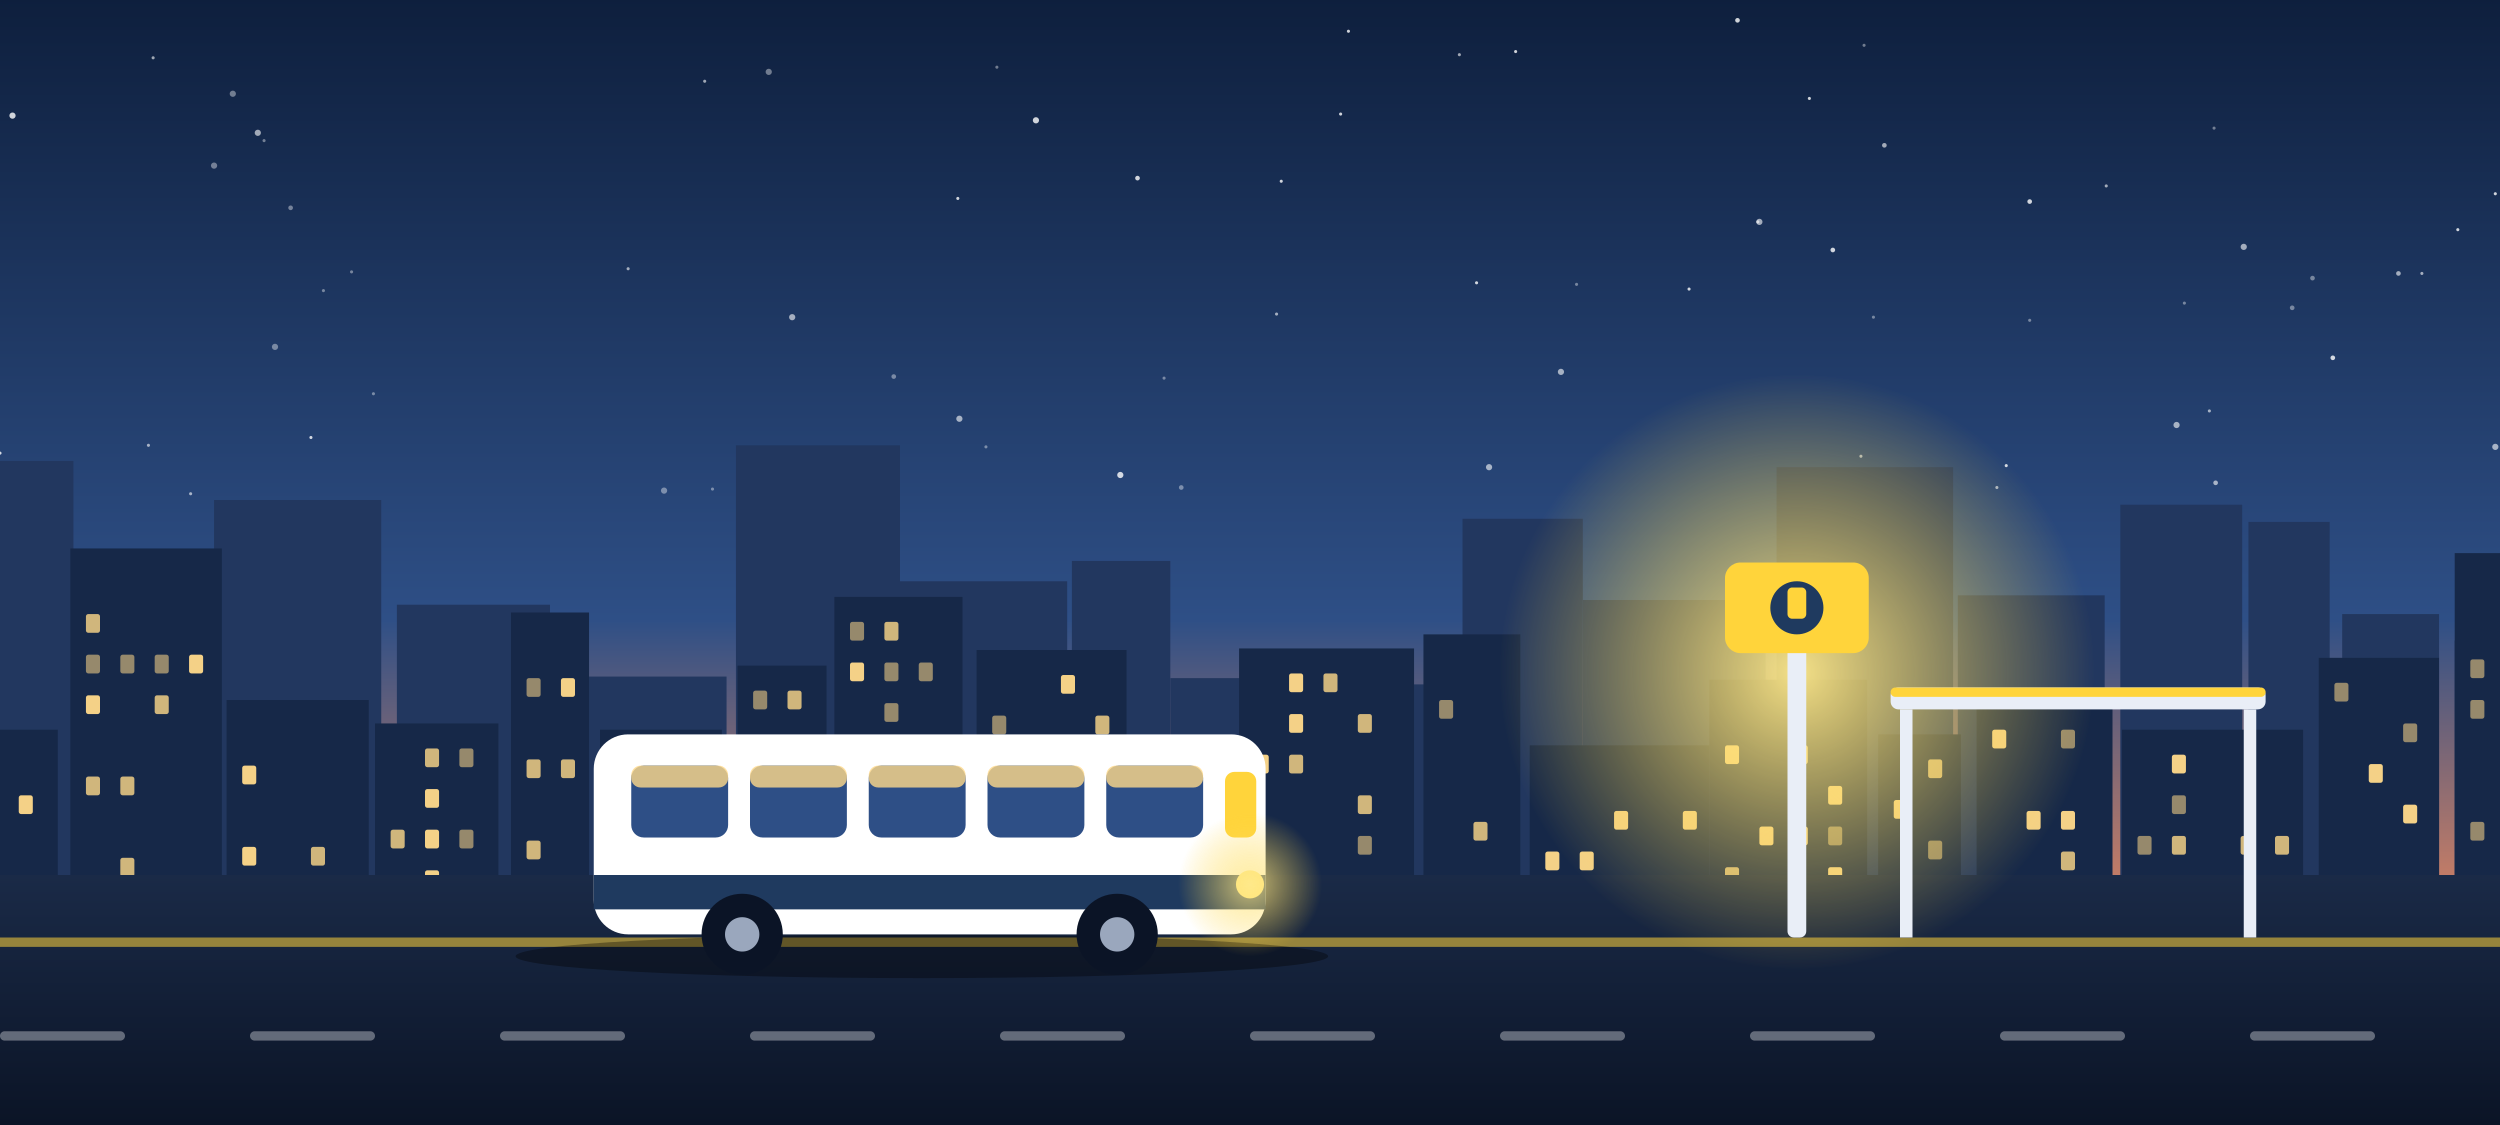
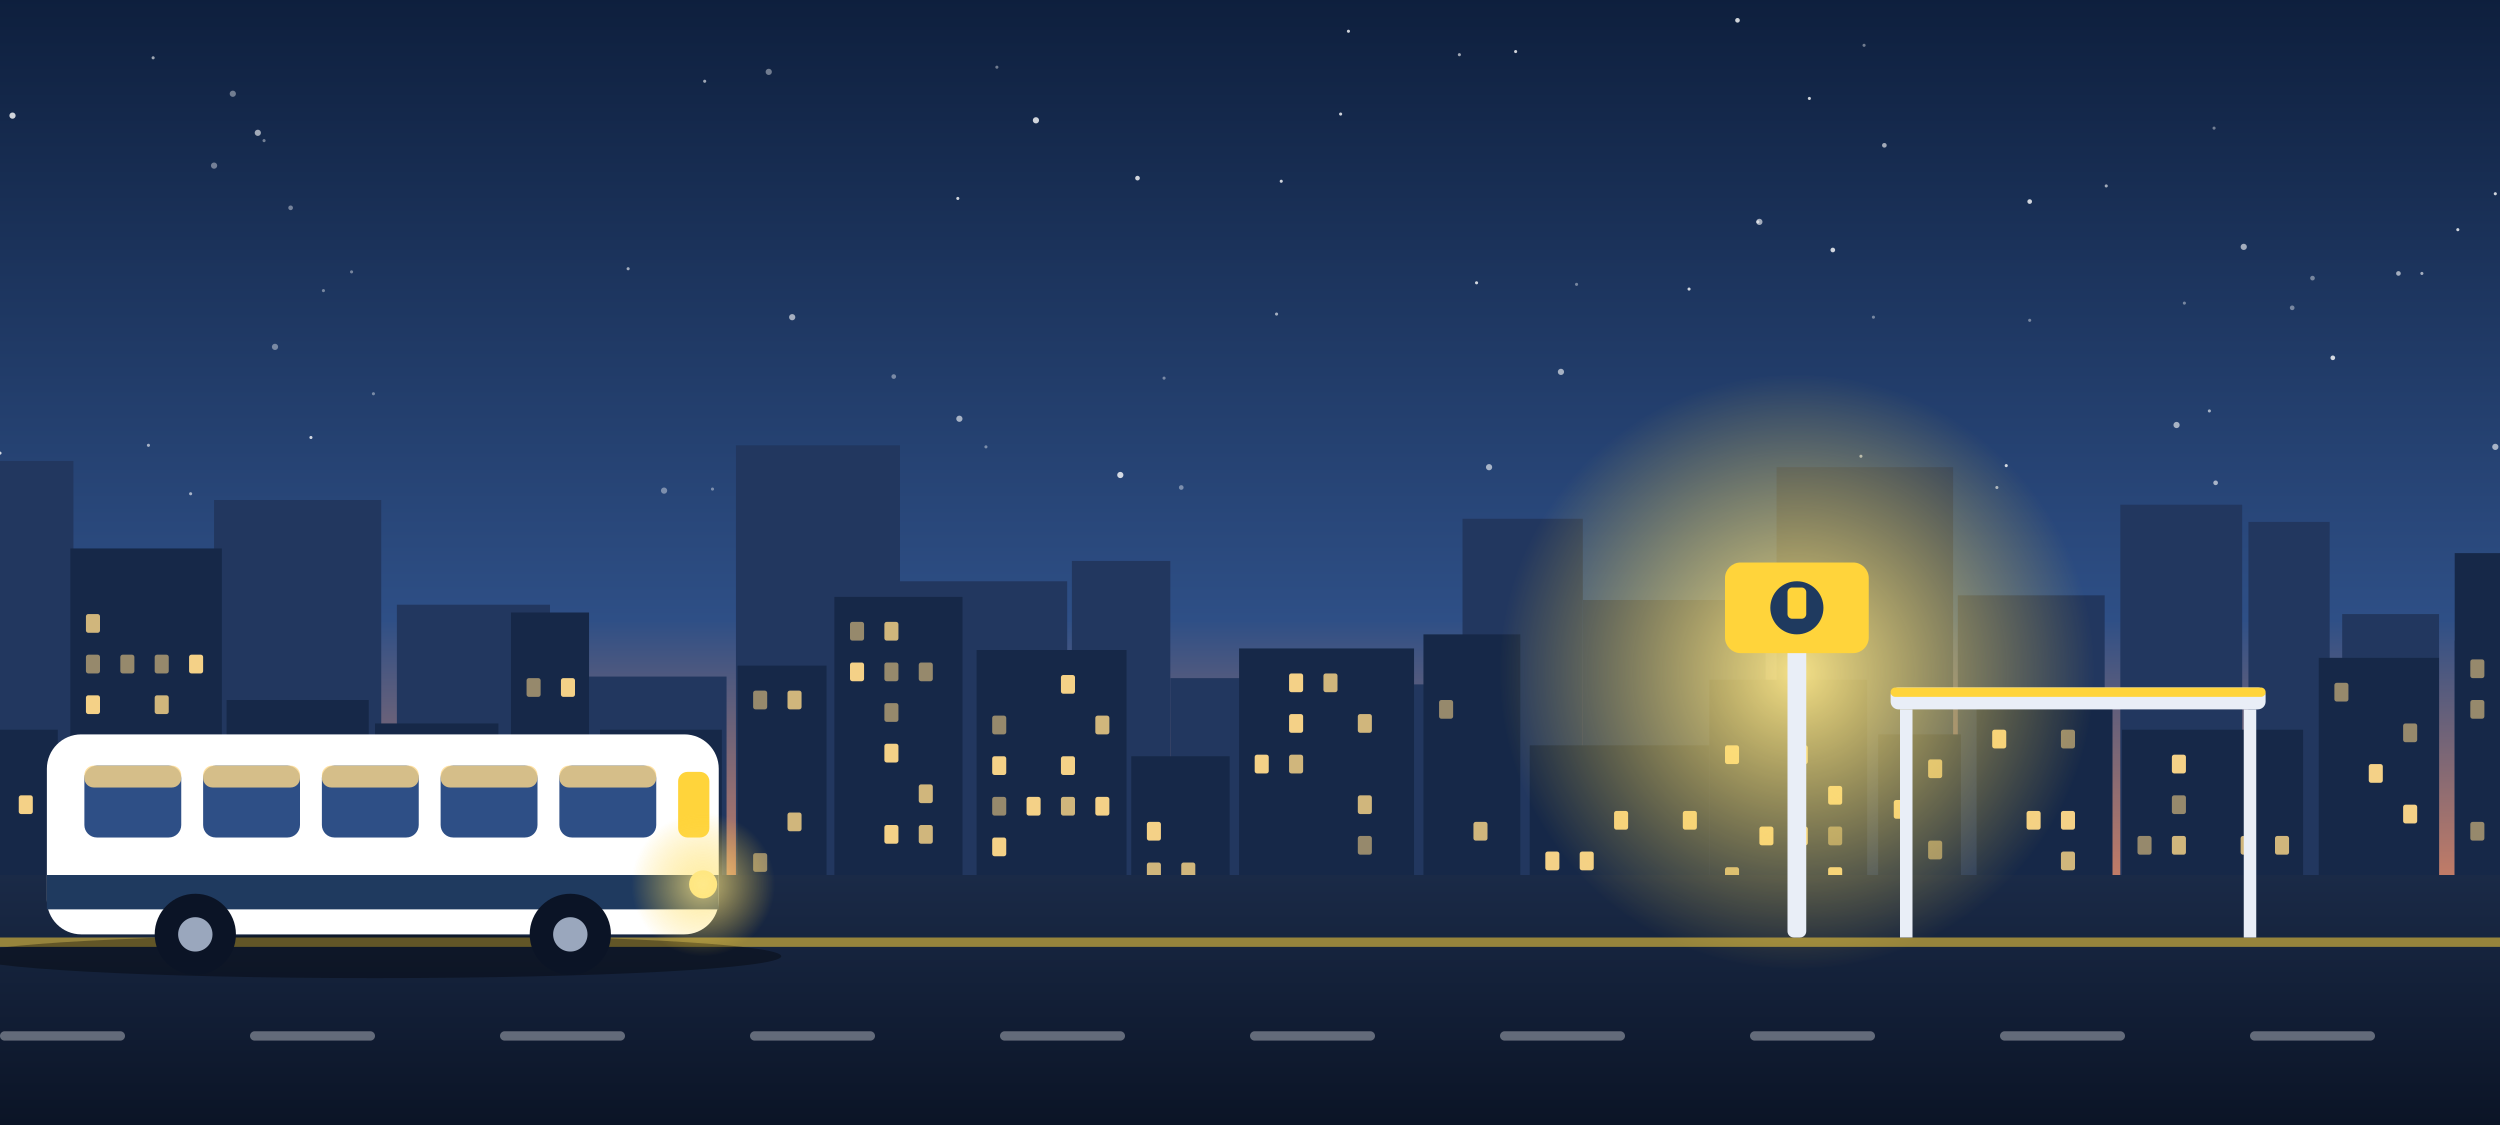
<svg xmlns="http://www.w3.org/2000/svg" viewBox="0 0 1600 720" preserveAspectRatio="xMidYMid slice" role="img" aria-label="Ponto de ônibus iluminado ao entardecer em São Paulo">
  <defs>
    <linearGradient id="ceu" x1="0" y1="0" x2="0" y2="1">
      <stop offset="0" stop-color="#0E1F3D" />
      <stop offset=".55" stop-color="#2E4F86" />
      <stop offset=".85" stop-color="#F08A5D" />
      <stop offset="1" stop-color="#FFD43B" />
    </linearGradient>
    <radialGradient id="luz" cx=".5" cy=".5" r=".5">
      <stop offset="0" stop-color="#FFE98A" stop-opacity=".95" />
      <stop offset="1" stop-color="#FFD43B" stop-opacity="0" />
    </radialGradient>
    <linearGradient id="rua" x1="0" y1="0" x2="0" y2="1">
      <stop offset="0" stop-color="#1A2A47" />
      <stop offset="1" stop-color="#0B1426" />
    </linearGradient>
  </defs>
  <rect width="1600" height="720" fill="url(#ceu)" />
  <circle cx="663" cy="77" r="2" fill="#FFFFFF" opacity="0.8" />
  <circle cx="98" cy="37" r="1" fill="#FFFFFF" opacity="0.6" />
  <circle cx="1193" cy="29" r="1" fill="#FFFFFF" opacity="0.4" />
  <circle cx="176" cy="222" r="2" fill="#FFFFFF" opacity="0.4" />
  <circle cx="492" cy="46" r="2" fill="#FFFFFF" opacity="0.4" />
  <circle cx="1158" cy="63" r="1" fill="#FFFFFF" opacity="0.8" />
  <circle cx="1284" cy="298" r="1" fill="#FFFFFF" opacity="0.8" />
  <circle cx="1199" cy="203" r="1" fill="#FFFFFF" opacity="0.4" />
  <circle cx="95" cy="285" r="1" fill="#FFFFFF" opacity="0.6" />
  <circle cx="858" cy="73" r="1" fill="#FFFFFF" opacity="0.8" />
  <circle cx="631" cy="286" r="1" fill="#FFFFFF" opacity="0.4" />
  <circle cx="1191" cy="292" r="1" fill="#FFFFFF" opacity="0.6" />
  <circle cx="199" cy="280" r="1" fill="#FFFFFF" opacity="0.8" />
  <circle cx="122" cy="316" r="1" fill="#FFFFFF" opacity="0.6" />
  <circle cx="1393" cy="272" r="2" fill="#FFFFFF" opacity="0.6" />
  <circle cx="953" cy="299" r="2" fill="#FFFFFF" opacity="0.6" />
  <circle cx="613" cy="127" r="1" fill="#FFFFFF" opacity="0.8" />
  <circle cx="1597" cy="124" r="1" fill="#FFFFFF" opacity="0.8" />
  <circle cx="614" cy="268" r="2" fill="#FFFFFF" opacity="0.6" />
  <circle cx="1493" cy="229" r="1.5" fill="#FFFFFF" opacity="0.8" />
  <circle cx="149" cy="60" r="2" fill="#FFFFFF" opacity="0.4" />
  <circle cx="1550" cy="175" r="1" fill="#FFFFFF" opacity="0.6" />
  <circle cx="863" cy="20" r="1" fill="#FFFFFF" opacity="0.8" />
  <circle cx="1173" cy="160" r="1.5" fill="#FFFFFF" opacity="0.8" />
  <circle cx="717" cy="304" r="2" fill="#FFFFFF" opacity="0.8" />
  <circle cx="934" cy="35" r="1" fill="#FFFFFF" opacity="0.6" />
  <circle cx="970" cy="33" r="1" fill="#FFFFFF" opacity="0.8" />
  <circle cx="1436" cy="158" r="2" fill="#FFFFFF" opacity="0.6" />
  <circle cx="1467" cy="197" r="1.5" fill="#FFFFFF" opacity="0.4" />
  <circle cx="945" cy="181" r="1" fill="#FFFFFF" opacity="0.8" />
  <circle cx="239" cy="252" r="1" fill="#FFFFFF" opacity="0.4" />
  <circle cx="1573" cy="147" r="1" fill="#FFFFFF" opacity="0.8" />
  <circle cx="507" cy="203" r="2" fill="#FFFFFF" opacity="0.6" />
  <circle cx="165" cy="85" r="2" fill="#FFFFFF" opacity="0.6" />
  <circle cx="1125" cy="142" r="1" fill="#FFFFFF" opacity="0.6" />
  <circle cx="1126" cy="142" r="2" fill="#FFFFFF" opacity="0.6" />
  <circle cx="1398" cy="194" r="1" fill="#FFFFFF" opacity="0.4" />
  <circle cx="169" cy="90" r="1" fill="#FFFFFF" opacity="0.4" />
  <circle cx="1348" cy="119" r="1" fill="#FFFFFF" opacity="0.6" />
  <circle cx="1206" cy="93" r="1.5" fill="#FFFFFF" opacity="0.6" />
  <circle cx="8" cy="74" r="2" fill="#FFFFFF" opacity="0.8" />
  <circle cx="756" cy="312" r="1.5" fill="#FFFFFF" opacity="0.4" />
  <circle cx="1414" cy="263" r="1" fill="#FFFFFF" opacity="0.6" />
  <circle cx="1597" cy="286" r="2" fill="#FFFFFF" opacity="0.6" />
  <circle cx="817" cy="201" r="1" fill="#FFFFFF" opacity="0.6" />
  <circle cx="1299" cy="205" r="1" fill="#FFFFFF" opacity="0.4" />
  <circle cx="137" cy="106" r="2" fill="#FFFFFF" opacity="0.4" />
  <circle cx="225" cy="174" r="1" fill="#FFFFFF" opacity="0.4" />
  <circle cx="0" cy="290" r="1" fill="#FFFFFF" opacity="0.8" />
  <circle cx="207" cy="186" r="1" fill="#FFFFFF" opacity="0.4" />
  <circle cx="425" cy="314" r="2" fill="#FFFFFF" opacity="0.4" />
  <circle cx="1299" cy="129" r="1.5" fill="#FFFFFF" opacity="0.8" />
  <circle cx="745" cy="242" r="1" fill="#FFFFFF" opacity="0.4" />
  <circle cx="999" cy="238" r="2" fill="#FFFFFF" opacity="0.6" />
  <circle cx="638" cy="43" r="1" fill="#FFFFFF" opacity="0.4" />
  <circle cx="1535" cy="175" r="1.5" fill="#FFFFFF" opacity="0.6" />
  <circle cx="1417" cy="82" r="1" fill="#FFFFFF" opacity="0.4" />
  <circle cx="1081" cy="185" r="1" fill="#FFFFFF" opacity="0.8" />
  <circle cx="1112" cy="13" r="1.5" fill="#FFFFFF" opacity="0.8" />
  <circle cx="186" cy="133" r="1.5" fill="#FFFFFF" opacity="0.4" />
  <circle cx="728" cy="114" r="1.5" fill="#FFFFFF" opacity="0.8" />
  <circle cx="456" cy="313" r="1" fill="#FFFFFF" opacity="0.4" />
  <circle cx="820" cy="116" r="1" fill="#FFFFFF" opacity="0.8" />
  <circle cx="1009" cy="182" r="1" fill="#FFFFFF" opacity="0.4" />
  <circle cx="572" cy="241" r="1.5" fill="#FFFFFF" opacity="0.4" />
  <circle cx="1418" cy="309" r="1.5" fill="#FFFFFF" opacity="0.6" />
  <circle cx="1480" cy="178" r="1.5" fill="#FFFFFF" opacity="0.4" />
  <circle cx="451" cy="52" r="1" fill="#FFFFFF" opacity="0.6" />
  <circle cx="402" cy="172" r="1" fill="#FFFFFF" opacity="0.6" />
  <circle cx="1278" cy="312" r="1" fill="#FFFFFF" opacity="0.6" />
  <rect x="-20" y="295" width="67" height="265" fill="#22375F" />
  <rect x="48" y="410" width="82" height="150" fill="#22375F" />
  <rect x="137" y="320" width="107" height="240" fill="#22375F" />
  <rect x="254" y="387" width="98" height="173" fill="#22375F" />
  <rect x="353" y="433" width="112" height="127" fill="#22375F" />
  <rect x="471" y="285" width="105" height="275" fill="#22375F" />
  <rect x="576" y="372" width="107" height="188" fill="#22375F" />
  <rect x="686" y="359" width="63" height="201" fill="#22375F" />
  <rect x="749" y="434" width="52" height="126" fill="#22375F" />
  <rect x="811" y="438" width="119" height="122" fill="#22375F" />
  <rect x="936" y="332" width="77" height="228" fill="#22375F" />
  <rect x="1013" y="384" width="117" height="176" fill="#22375F" />
  <rect x="1137" y="299" width="113" height="261" fill="#22375F" />
  <rect x="1253" y="381" width="94" height="179" fill="#22375F" />
  <rect x="1357" y="323" width="78" height="237" fill="#22375F" />
  <rect x="1439" y="334" width="52" height="226" fill="#22375F" />
  <rect x="1499" y="393" width="62" height="167" fill="#22375F" />
  <rect x="1571" y="410" width="87" height="150" fill="#22375F" />
  <rect x="-20" y="467" width="57" height="133" fill="#162848" />
  <rect x="-10" y="483" width="9" height="12" rx="1.5" fill="#FFD98A" opacity="0.55" />
  <rect x="12" y="509" width="9" height="12" rx="1.5" fill="#FFD98A" opacity="0.95" />
  <rect x="-10" y="535" width="9" height="12" rx="1.5" fill="#FFD98A" opacity="0.55" />
  <rect x="-10" y="561" width="9" height="12" rx="1.5" fill="#FFD98A" opacity="0.8" />
  <rect x="45" y="351" width="97" height="249" fill="#162848" />
  <rect x="55" y="393" width="9" height="12" rx="1.5" fill="#FFD98A" opacity="0.8" />
  <rect x="55" y="419" width="9" height="12" rx="1.5" fill="#FFD98A" opacity="0.55" />
  <rect x="77" y="419" width="9" height="12" rx="1.5" fill="#FFD98A" opacity="0.55" />
  <rect x="99" y="419" width="9" height="12" rx="1.5" fill="#FFD98A" opacity="0.55" />
  <rect x="121" y="419" width="9" height="12" rx="1.5" fill="#FFD98A" opacity="0.95" />
  <rect x="55" y="445" width="9" height="12" rx="1.5" fill="#FFD98A" opacity="0.95" />
  <rect x="99" y="445" width="9" height="12" rx="1.5" fill="#FFD98A" opacity="0.8" />
  <rect x="55" y="497" width="9" height="12" rx="1.5" fill="#FFD98A" opacity="0.8" />
  <rect x="77" y="497" width="9" height="12" rx="1.5" fill="#FFD98A" opacity="0.8" />
  <rect x="77" y="549" width="9" height="12" rx="1.5" fill="#FFD98A" opacity="0.8" />
  <rect x="145" y="448" width="91" height="152" fill="#162848" />
  <rect x="155" y="490" width="9" height="12" rx="1.5" fill="#FFD98A" opacity="0.95" />
  <rect x="155" y="542" width="9" height="12" rx="1.5" fill="#FFD98A" opacity="0.95" />
  <rect x="199" y="542" width="9" height="12" rx="1.5" fill="#FFD98A" opacity="0.8" />
  <rect x="177" y="568" width="9" height="12" rx="1.5" fill="#FFD98A" opacity="0.95" />
  <rect x="199" y="568" width="9" height="12" rx="1.5" fill="#FFD98A" opacity="0.95" />
  <rect x="240" y="463" width="79" height="137" fill="#162848" />
  <rect x="272" y="479" width="9" height="12" rx="1.5" fill="#FFD98A" opacity="0.8" />
  <rect x="294" y="479" width="9" height="12" rx="1.5" fill="#FFD98A" opacity="0.55" />
  <rect x="272" y="505" width="9" height="12" rx="1.5" fill="#FFD98A" opacity="0.95" />
  <rect x="250" y="531" width="9" height="12" rx="1.5" fill="#FFD98A" opacity="0.8" />
  <rect x="272" y="531" width="9" height="12" rx="1.5" fill="#FFD98A" opacity="0.95" />
  <rect x="294" y="531" width="9" height="12" rx="1.5" fill="#FFD98A" opacity="0.55" />
  <rect x="272" y="557" width="9" height="12" rx="1.5" fill="#FFD98A" opacity="0.95" />
  <rect x="250" y="583" width="9" height="12" rx="1.5" fill="#FFD98A" opacity="0.55" />
  <rect x="294" y="583" width="9" height="12" rx="1.5" fill="#FFD98A" opacity="0.55" />
  <rect x="327" y="392" width="50" height="208" fill="#162848" />
  <rect x="337" y="434" width="9" height="12" rx="1.5" fill="#FFD98A" opacity="0.55" />
  <rect x="359" y="434" width="9" height="12" rx="1.5" fill="#FFD98A" opacity="0.95" />
  <rect x="337" y="486" width="9" height="12" rx="1.5" fill="#FFD98A" opacity="0.8" />
  <rect x="359" y="486" width="9" height="12" rx="1.5" fill="#FFD98A" opacity="0.8" />
  <rect x="337" y="538" width="9" height="12" rx="1.5" fill="#FFD98A" opacity="0.8" />
  <rect x="384" y="467" width="78" height="133" fill="#162848" />
  <rect x="416" y="483" width="9" height="12" rx="1.5" fill="#FFD98A" opacity="0.55" />
  <rect x="438" y="483" width="9" height="12" rx="1.5" fill="#FFD98A" opacity="0.55" />
  <rect x="394" y="535" width="9" height="12" rx="1.5" fill="#FFD98A" opacity="0.8" />
  <rect x="416" y="535" width="9" height="12" rx="1.5" fill="#FFD98A" opacity="0.95" />
  <rect x="472" y="426" width="57" height="174" fill="#162848" />
  <rect x="482" y="442" width="9" height="12" rx="1.5" fill="#FFD98A" opacity="0.55" />
  <rect x="504" y="442" width="9" height="12" rx="1.5" fill="#FFD98A" opacity="0.8" />
  <rect x="504" y="520" width="9" height="12" rx="1.5" fill="#FFD98A" opacity="0.8" />
  <rect x="482" y="546" width="9" height="12" rx="1.5" fill="#FFD98A" opacity="0.55" />
  <rect x="534" y="382" width="82" height="218" fill="#162848" />
  <rect x="544" y="398" width="9" height="12" rx="1.5" fill="#FFD98A" opacity="0.55" />
  <rect x="566" y="398" width="9" height="12" rx="1.5" fill="#FFD98A" opacity="0.8" />
  <rect x="544" y="424" width="9" height="12" rx="1.5" fill="#FFD98A" opacity="0.95" />
  <rect x="566" y="424" width="9" height="12" rx="1.5" fill="#FFD98A" opacity="0.55" />
  <rect x="588" y="424" width="9" height="12" rx="1.5" fill="#FFD98A" opacity="0.55" />
  <rect x="566" y="450" width="9" height="12" rx="1.5" fill="#FFD98A" opacity="0.55" />
  <rect x="566" y="476" width="9" height="12" rx="1.5" fill="#FFD98A" opacity="0.95" />
  <rect x="588" y="502" width="9" height="12" rx="1.5" fill="#FFD98A" opacity="0.8" />
  <rect x="566" y="528" width="9" height="12" rx="1.5" fill="#FFD98A" opacity="0.95" />
  <rect x="588" y="528" width="9" height="12" rx="1.5" fill="#FFD98A" opacity="0.8" />
  <rect x="588" y="580" width="9" height="12" rx="1.5" fill="#FFD98A" opacity="0.55" />
  <rect x="625" y="416" width="96" height="184" fill="#162848" />
  <rect x="679" y="432" width="9" height="12" rx="1.5" fill="#FFD98A" opacity="0.95" />
  <rect x="635" y="458" width="9" height="12" rx="1.5" fill="#FFD98A" opacity="0.55" />
  <rect x="701" y="458" width="9" height="12" rx="1.5" fill="#FFD98A" opacity="0.8" />
  <rect x="635" y="484" width="9" height="12" rx="1.5" fill="#FFD98A" opacity="0.95" />
  <rect x="679" y="484" width="9" height="12" rx="1.5" fill="#FFD98A" opacity="0.95" />
  <rect x="635" y="510" width="9" height="12" rx="1.5" fill="#FFD98A" opacity="0.55" />
  <rect x="657" y="510" width="9" height="12" rx="1.5" fill="#FFD98A" opacity="0.95" />
  <rect x="679" y="510" width="9" height="12" rx="1.5" fill="#FFD98A" opacity="0.8" />
  <rect x="701" y="510" width="9" height="12" rx="1.5" fill="#FFD98A" opacity="0.95" />
  <rect x="635" y="536" width="9" height="12" rx="1.5" fill="#FFD98A" opacity="0.95" />
  <rect x="635" y="562" width="9" height="12" rx="1.5" fill="#FFD98A" opacity="0.55" />
  <rect x="657" y="562" width="9" height="12" rx="1.5" fill="#FFD98A" opacity="0.95" />
  <rect x="724" y="484" width="63" height="116" fill="#162848" />
  <rect x="734" y="526" width="9" height="12" rx="1.5" fill="#FFD98A" opacity="0.95" />
  <rect x="734" y="552" width="9" height="12" rx="1.5" fill="#FFD98A" opacity="0.8" />
  <rect x="756" y="552" width="9" height="12" rx="1.5" fill="#FFD98A" opacity="0.8" />
  <rect x="734" y="578" width="9" height="12" rx="1.5" fill="#FFD98A" opacity="0.95" />
  <rect x="793" y="415" width="112" height="185" fill="#162848" />
  <rect x="825" y="431" width="9" height="12" rx="1.5" fill="#FFD98A" opacity="0.95" />
  <rect x="847" y="431" width="9" height="12" rx="1.5" fill="#FFD98A" opacity="0.8" />
  <rect x="825" y="457" width="9" height="12" rx="1.5" fill="#FFD98A" opacity="0.95" />
  <rect x="869" y="457" width="9" height="12" rx="1.5" fill="#FFD98A" opacity="0.8" />
  <rect x="803" y="483" width="9" height="12" rx="1.5" fill="#FFD98A" opacity="0.95" />
  <rect x="825" y="483" width="9" height="12" rx="1.5" fill="#FFD98A" opacity="0.8" />
  <rect x="869" y="509" width="9" height="12" rx="1.5" fill="#FFD98A" opacity="0.8" />
  <rect x="869" y="535" width="9" height="12" rx="1.5" fill="#FFD98A" opacity="0.55" />
  <rect x="825" y="561" width="9" height="12" rx="1.5" fill="#FFD98A" opacity="0.95" />
  <rect x="911" y="406" width="62" height="194" fill="#162848" />
  <rect x="921" y="448" width="9" height="12" rx="1.5" fill="#FFD98A" opacity="0.55" />
  <rect x="943" y="526" width="9" height="12" rx="1.5" fill="#FFD98A" opacity="0.8" />
  <rect x="979" y="477" width="115" height="123" fill="#162848" />
  <rect x="1033" y="519" width="9" height="12" rx="1.5" fill="#FFD98A" opacity="0.95" />
  <rect x="1077" y="519" width="9" height="12" rx="1.5" fill="#FFD98A" opacity="0.95" />
  <rect x="989" y="545" width="9" height="12" rx="1.5" fill="#FFD98A" opacity="0.95" />
  <rect x="1011" y="545" width="9" height="12" rx="1.5" fill="#FFD98A" opacity="0.95" />
  <rect x="989" y="571" width="9" height="12" rx="1.5" fill="#FFD98A" opacity="0.95" />
  <rect x="1094" y="435" width="101" height="165" fill="#162848" />
  <rect x="1104" y="477" width="9" height="12" rx="1.5" fill="#FFD98A" opacity="0.95" />
  <rect x="1148" y="477" width="9" height="12" rx="1.5" fill="#FFD98A" opacity="0.95" />
  <rect x="1170" y="503" width="9" height="12" rx="1.5" fill="#FFD98A" opacity="0.95" />
  <rect x="1126" y="529" width="9" height="12" rx="1.5" fill="#FFD98A" opacity="0.95" />
  <rect x="1148" y="529" width="9" height="12" rx="1.5" fill="#FFD98A" opacity="0.95" />
  <rect x="1170" y="529" width="9" height="12" rx="1.5" fill="#FFD98A" opacity="0.55" />
  <rect x="1104" y="555" width="9" height="12" rx="1.5" fill="#FFD98A" opacity="0.8" />
  <rect x="1170" y="555" width="9" height="12" rx="1.5" fill="#FFD98A" opacity="0.95" />
  <rect x="1148" y="581" width="9" height="12" rx="1.5" fill="#FFD98A" opacity="0.8" />
  <rect x="1202" y="470" width="53" height="130" fill="#162848" />
  <rect x="1234" y="486" width="9" height="12" rx="1.5" fill="#FFD98A" opacity="0.8" />
  <rect x="1212" y="512" width="9" height="12" rx="1.5" fill="#FFD98A" opacity="0.95" />
  <rect x="1234" y="538" width="9" height="12" rx="1.5" fill="#FFD98A" opacity="0.55" />
  <rect x="1265" y="451" width="87" height="149" fill="#162848" />
  <rect x="1275" y="467" width="9" height="12" rx="1.5" fill="#FFD98A" opacity="0.95" />
  <rect x="1319" y="467" width="9" height="12" rx="1.5" fill="#FFD98A" opacity="0.55" />
  <rect x="1297" y="519" width="9" height="12" rx="1.5" fill="#FFD98A" opacity="0.95" />
  <rect x="1319" y="519" width="9" height="12" rx="1.5" fill="#FFD98A" opacity="0.95" />
  <rect x="1319" y="545" width="9" height="12" rx="1.5" fill="#FFD98A" opacity="0.8" />
  <rect x="1275" y="571" width="9" height="12" rx="1.5" fill="#FFD98A" opacity="0.95" />
  <rect x="1319" y="571" width="9" height="12" rx="1.5" fill="#FFD98A" opacity="0.95" />
  <rect x="1358" y="467" width="116" height="133" fill="#162848" />
  <rect x="1390" y="483" width="9" height="12" rx="1.5" fill="#FFD98A" opacity="0.95" />
  <rect x="1390" y="509" width="9" height="12" rx="1.5" fill="#FFD98A" opacity="0.55" />
  <rect x="1368" y="535" width="9" height="12" rx="1.5" fill="#FFD98A" opacity="0.55" />
  <rect x="1390" y="535" width="9" height="12" rx="1.5" fill="#FFD98A" opacity="0.8" />
  <rect x="1434" y="535" width="9" height="12" rx="1.5" fill="#FFD98A" opacity="0.8" />
  <rect x="1456" y="535" width="9" height="12" rx="1.5" fill="#FFD98A" opacity="0.8" />
  <rect x="1368" y="561" width="9" height="12" rx="1.5" fill="#FFD98A" opacity="0.8" />
  <rect x="1412" y="561" width="9" height="12" rx="1.5" fill="#FFD98A" opacity="0.55" />
  <rect x="1484" y="421" width="77" height="179" fill="#162848" />
  <rect x="1494" y="437" width="9" height="12" rx="1.5" fill="#FFD98A" opacity="0.55" />
  <rect x="1538" y="463" width="9" height="12" rx="1.5" fill="#FFD98A" opacity="0.55" />
  <rect x="1516" y="489" width="9" height="12" rx="1.5" fill="#FFD98A" opacity="0.95" />
  <rect x="1538" y="515" width="9" height="12" rx="1.5" fill="#FFD98A" opacity="0.95" />
  <rect x="1571" y="354" width="87" height="246" fill="#162848" />
  <rect x="1625" y="370" width="9" height="12" rx="1.5" fill="#FFD98A" opacity="0.8" />
  <rect x="1603" y="396" width="9" height="12" rx="1.5" fill="#FFD98A" opacity="0.8" />
  <rect x="1581" y="422" width="9" height="12" rx="1.5" fill="#FFD98A" opacity="0.55" />
  <rect x="1603" y="422" width="9" height="12" rx="1.5" fill="#FFD98A" opacity="0.8" />
  <rect x="1625" y="422" width="9" height="12" rx="1.5" fill="#FFD98A" opacity="0.55" />
  <rect x="1581" y="448" width="9" height="12" rx="1.5" fill="#FFD98A" opacity="0.55" />
  <rect x="1603" y="448" width="9" height="12" rx="1.5" fill="#FFD98A" opacity="0.95" />
  <rect x="1625" y="474" width="9" height="12" rx="1.5" fill="#FFD98A" opacity="0.95" />
  <rect x="1603" y="500" width="9" height="12" rx="1.5" fill="#FFD98A" opacity="0.95" />
  <rect x="1581" y="526" width="9" height="12" rx="1.5" fill="#FFD98A" opacity="0.55" />
  <rect x="1625" y="526" width="9" height="12" rx="1.5" fill="#FFD98A" opacity="0.55" />
  <rect x="1603" y="552" width="9" height="12" rx="1.5" fill="#FFD98A" opacity="0.55" />
  <rect x="1581" y="578" width="9" height="12" rx="1.5" fill="#FFD98A" opacity="0.8" />
  <rect x="1603" y="578" width="9" height="12" rx="1.5" fill="#FFD98A" opacity="0.95" />
  <rect x="1625" y="578" width="9" height="12" rx="1.5" fill="#FFD98A" opacity="0.95" />
  <rect y="560" width="1600" height="160" fill="url(#rua)" />
  <rect y="600" width="1600" height="6" fill="#FFD43B" opacity=".55" />
  <rect x="0" y="660" width="80" height="6" rx="3" fill="#FFFFFF" opacity=".35" />
  <rect x="160" y="660" width="80" height="6" rx="3" fill="#FFFFFF" opacity=".35" />
  <rect x="320" y="660" width="80" height="6" rx="3" fill="#FFFFFF" opacity=".35" />
  <rect x="480" y="660" width="80" height="6" rx="3" fill="#FFFFFF" opacity=".35" />
  <rect x="640" y="660" width="80" height="6" rx="3" fill="#FFFFFF" opacity=".35" />
  <rect x="800" y="660" width="80" height="6" rx="3" fill="#FFFFFF" opacity=".35" />
  <rect x="960" y="660" width="80" height="6" rx="3" fill="#FFFFFF" opacity=".35" />
  <rect x="1120" y="660" width="80" height="6" rx="3" fill="#FFFFFF" opacity=".35" />
  <rect x="1280" y="660" width="80" height="6" rx="3" fill="#FFFFFF" opacity=".35" />
  <rect x="1440" y="660" width="80" height="6" rx="3" fill="#FFFFFF" opacity=".35" />
  <circle cx="1150" cy="430" r="190" fill="url(#luz)" />
  <rect x="1144" y="400" width="12" height="200" rx="4" fill="#E9EEF7" />
  <rect x="1104" y="360" width="92" height="58" rx="10" fill="#FFD43B" />
  <circle cx="1150" cy="389" r="17" fill="#1F3A5F" />
  <rect x="1144" y="376" width="12" height="20" rx="3" fill="#FFD43B" />
  <rect x="1210" y="440" width="240" height="14" rx="5" fill="#E9EEF7" />
  <rect x="1216" y="454" width="8" height="146" fill="#E9EEF7" />
  <rect x="1436" y="454" width="8" height="146" fill="#E9EEF7" />
  <rect x="1210" y="440" width="240" height="6" rx="3" fill="#FFD43B" />
-   <ellipse cx="590" cy="612" rx="260" ry="14" fill="#000" opacity=".35" />
-   <rect x="380" y="470" width="430" height="128" rx="22" fill="#FFFFFF" />
-   <rect x="380" y="560" width="430" height="22" fill="#1F3A5F" />
-   <rect x="404" y="490" width="62" height="46" rx="8" fill="#2E4F86" />
-   <rect x="404" y="490" width="62" height="14" rx="6" fill="#FFD98A" opacity=".8" />
-   <rect x="480" y="490" width="62" height="46" rx="8" fill="#2E4F86" />
-   <rect x="480" y="490" width="62" height="14" rx="6" fill="#FFD98A" opacity=".8" />
-   <rect x="556" y="490" width="62" height="46" rx="8" fill="#2E4F86" />
-   <rect x="556" y="490" width="62" height="14" rx="6" fill="#FFD98A" opacity=".8" />
-   <rect x="632" y="490" width="62" height="46" rx="8" fill="#2E4F86" />
-   <rect x="632" y="490" width="62" height="14" rx="6" fill="#FFD98A" opacity=".8" />
-   <rect x="708" y="490" width="62" height="46" rx="8" fill="#2E4F86" />
-   <rect x="708" y="490" width="62" height="14" rx="6" fill="#FFD98A" opacity=".8" />
-   <rect x="784" y="494" width="20" height="42" rx="6" fill="#FFD43B" />
-   <circle cx="800" cy="566" r="9" fill="#FFE98A" />
-   <circle cx="800" cy="566" r="46" fill="url(#luz)" opacity=".8" />
-   <circle cx="475" cy="598" r="26" fill="#0B1426" />
-   <circle cx="475" cy="598" r="11" fill="#9AA7BD" />
-   <circle cx="715" cy="598" r="26" fill="#0B1426" />
-   <circle cx="715" cy="598" r="11" fill="#9AA7BD" />
+   <g transform="translate(-350 0)">
+     <ellipse cx="590" cy="612" rx="260" ry="14" fill="#000" opacity=".35" />
+     <rect x="380" y="470" width="430" height="128" rx="22" fill="#FFFFFF" />
+     <rect x="380" y="560" width="430" height="22" fill="#1F3A5F" />
+     <rect x="404" y="490" width="62" height="46" rx="8" fill="#2E4F86" />
+     <rect x="404" y="490" width="62" height="14" rx="6" fill="#FFD98A" opacity=".8" />
+     <rect x="480" y="490" width="62" height="46" rx="8" fill="#2E4F86" />
+     <rect x="480" y="490" width="62" height="14" rx="6" fill="#FFD98A" opacity=".8" />
+     <rect x="556" y="490" width="62" height="46" rx="8" fill="#2E4F86" />
+     <rect x="556" y="490" width="62" height="14" rx="6" fill="#FFD98A" opacity=".8" />
+     <rect x="632" y="490" width="62" height="46" rx="8" fill="#2E4F86" />
+     <rect x="632" y="490" width="62" height="14" rx="6" fill="#FFD98A" opacity=".8" />
+     <rect x="708" y="490" width="62" height="46" rx="8" fill="#2E4F86" />
+     <rect x="708" y="490" width="62" height="14" rx="6" fill="#FFD98A" opacity=".8" />
+     <rect x="784" y="494" width="20" height="42" rx="6" fill="#FFD43B" />
+     <circle cx="800" cy="566" r="9" fill="#FFE98A" />
+     <circle cx="800" cy="566" r="46" fill="url(#luz)" opacity=".8" />
+     <circle cx="475" cy="598" r="26" fill="#0B1426" />
+     <circle cx="475" cy="598" r="11" fill="#9AA7BD" />
+     <circle cx="715" cy="598" r="26" fill="#0B1426" />
+     <circle cx="715" cy="598" r="11" fill="#9AA7BD" />
+   </g>
</svg>
